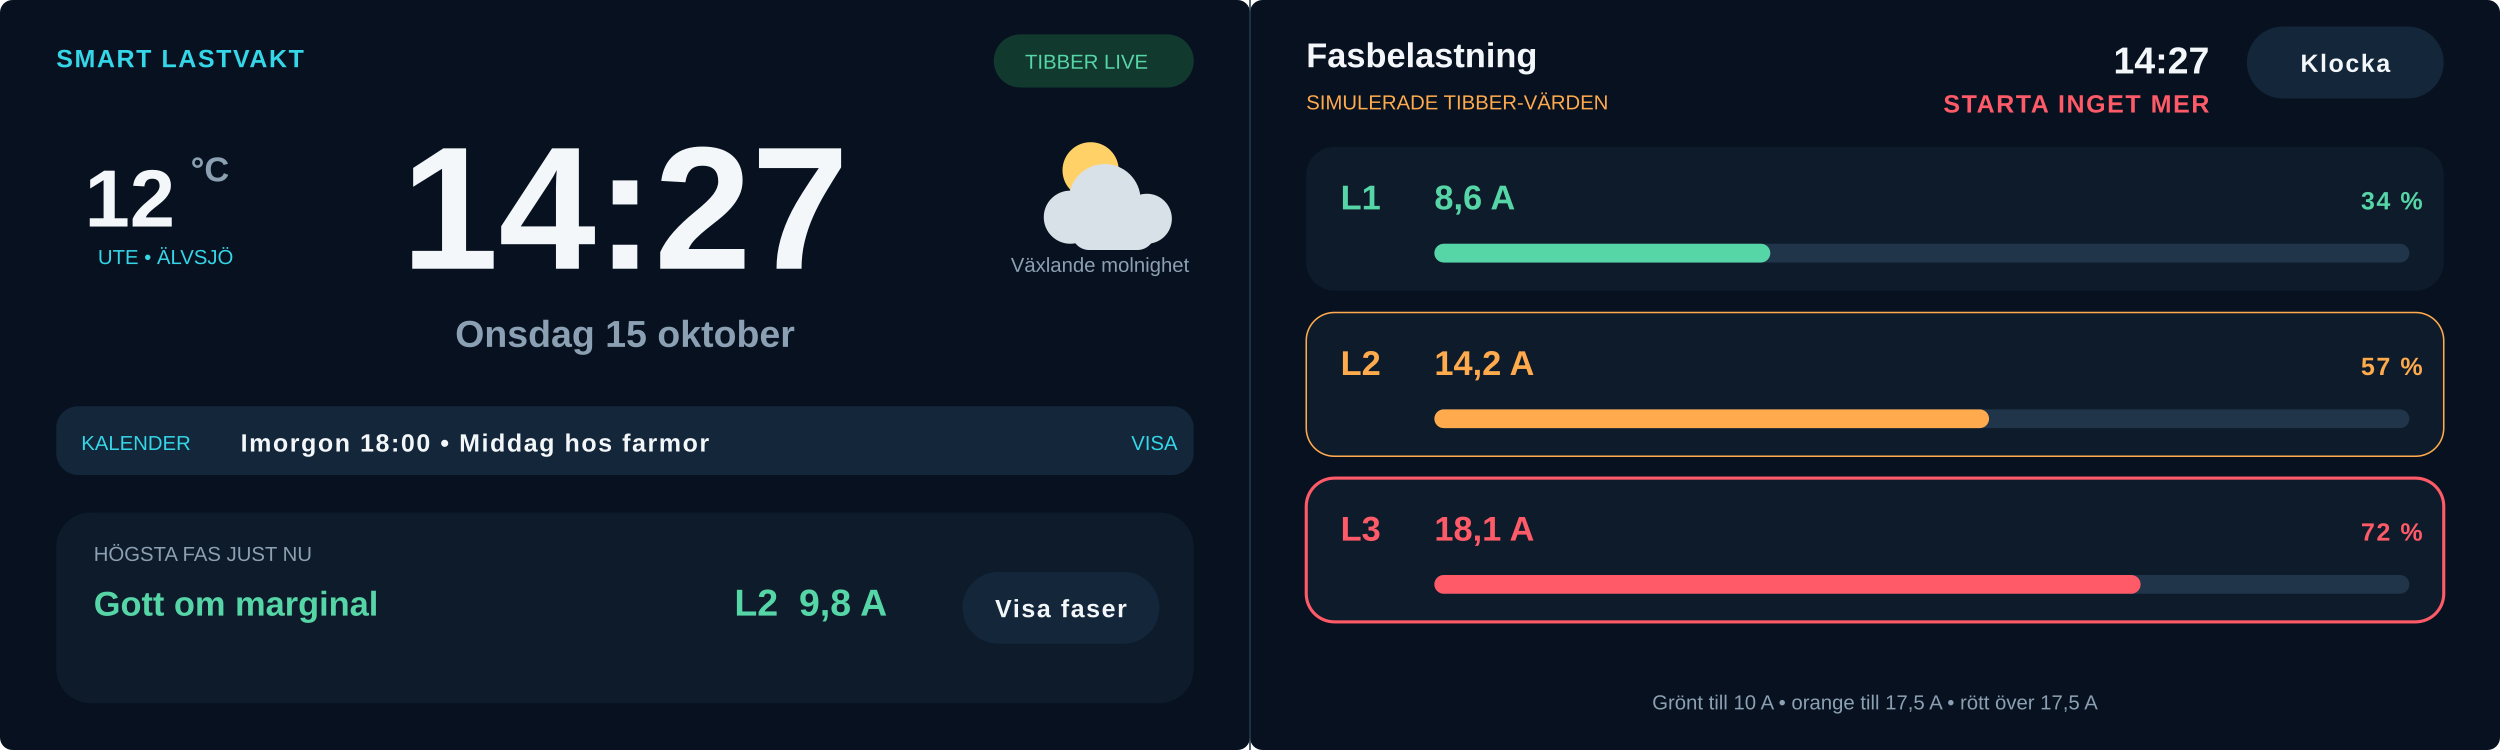
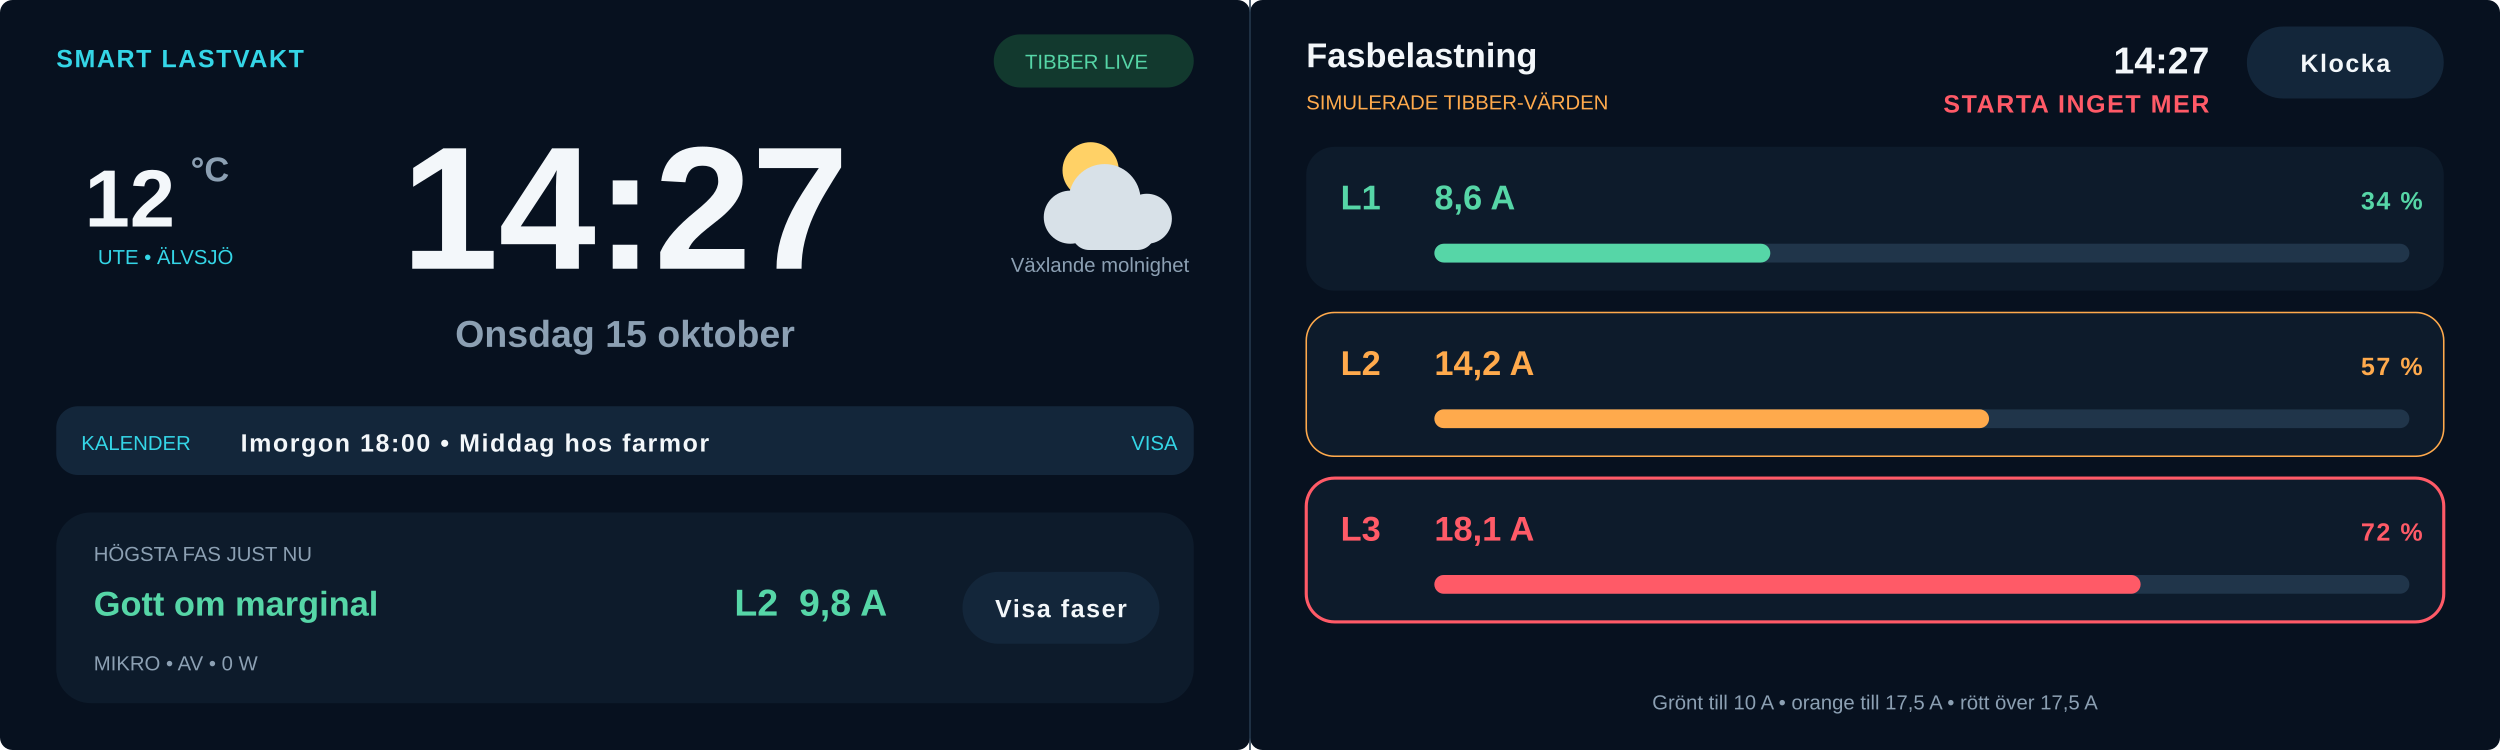
<svg xmlns="http://www.w3.org/2000/svg" width="1600" height="480" viewBox="0 0 1600 480">
  <style>
    .bg{fill:#07111f}.panel{fill:#0d1b2b}.light{fill:#13263a}.white{fill:#f3f7fa}.muted{fill:#8ca0b3}.cyan{fill:#34d6e7}.mint{fill:#56d6a7}.warn{fill:#ffaa4c}.danger{fill:#ff5a67}.label{font:600 16px Arial,sans-serif;letter-spacing:1px}.small{font:500 13px Arial,sans-serif}.medium{font:600 24px Arial,sans-serif}.clock{font:700 112px Arial,sans-serif}.phase{font:700 22px Arial,sans-serif}
  </style>
  <rect class="bg" width="800" height="480" rx="8" />
  <text class="cyan label" x="36" y="43">SMART LASTVAKT</text>
  <rect x="636" y="22" width="128" height="34" rx="17" fill="#12392e" />
  <text class="mint small" x="656" y="44">TIBBER LIVE</text>
  <text class="white clock" x="400" y="172" text-anchor="middle">14:27</text>
  <text class="white" x="112" y="145" text-anchor="end" style="font:700 52px Arial,sans-serif">12</text>
  <text class="muted phase" x="122" y="116">°C</text>
  <text class="cyan small" x="106" y="169" text-anchor="middle">UTE • ÄLVSJÖ</text>
  <g transform="translate(650 82)">
    <circle cx="48" cy="27" r="18" fill="#ffd166" />
    <circle cx="35" cy="57" r="17" fill="#d8e1e8" />
    <circle cx="57" cy="46" r="23" fill="#d8e1e8" />
    <circle cx="84" cy="58" r="16" fill="#d8e1e8" />
    <rect x="36" y="55" width="53" height="23" rx="11" fill="#d8e1e8" />
  </g>
  <text class="muted small" x="704" y="174" text-anchor="middle">Växlande molnighet</text>
  <text class="muted medium" x="400" y="222" text-anchor="middle">Onsdag 15 oktober</text>
  <rect class="light" x="36" y="260" width="728" height="44" rx="14" />
  <text class="cyan small" x="52" y="288">KALENDER</text>
  <text class="white label" x="154" y="289">Imorgon 18:00 • Middag hos farmor</text>
  <text class="cyan small" x="724" y="288">VISA</text>
  <rect class="panel" x="36" y="328" width="728" height="122" rx="22" />
  <text class="muted small" x="60" y="359">HÖGSTA FAS JUST NU</text>
  <text class="mint phase" x="60" y="394">Gott om marginal</text>
+   <text class="muted small" x="60" y="429">MIKRO • AV • 0 W</text>
  <text class="mint medium" x="470" y="394">L2  9,8 A</text>
  <rect class="light" x="616" y="366" width="126" height="46" rx="23" />
  <text class="white label" x="679" y="395" text-anchor="middle">Visa faser</text>
  <rect class="bg" x="800" width="800" height="480" rx="8" />
  <line x1="800" y1="0" x2="800" y2="480" stroke="#24384c" />
  <text class="white phase" x="836" y="43">Fasbelastning</text>
  <text class="warn small" x="836" y="70">SIMULERADE TIBBER-VÄRDEN</text>
  <text class="white medium" x="1414" y="47" text-anchor="end">14:27</text>
  <text class="danger label" x="1414" y="72" text-anchor="end">STARTA INGET MER</text>
  <rect class="light" x="1438" y="17" width="126" height="46" rx="23" />
  <text class="white label" x="1501" y="46" text-anchor="middle">Klocka</text>
  <g transform="translate(836 94)">
    <rect class="panel" width="728" height="92" rx="18" />
    <text class="mint phase" x="22" y="40">L1</text>
    <text class="mint phase" x="82" y="40">8,6 A</text>
    <text class="mint label" x="675" y="40">34 %</text>
    <rect x="82" y="62" width="624" height="12" rx="6" fill="#20354a" />
    <rect x="82" y="62" width="215" height="12" rx="6" class="mint" />
  </g>
  <g transform="translate(836 200)">
    <rect class="panel" width="728" height="92" rx="18" stroke="#ffaa4c" />
    <text class="warn phase" x="22" y="40">L2</text>
    <text class="warn phase" x="82" y="40">14,2 A</text>
    <text class="warn label" x="675" y="40">57 %</text>
    <rect x="82" y="62" width="624" height="12" rx="6" fill="#20354a" />
    <rect x="82" y="62" width="355" height="12" rx="6" class="warn" />
  </g>
  <g transform="translate(836 306)">
    <rect class="panel" width="728" height="92" rx="18" stroke="#ff5a67" stroke-width="2" />
    <text class="danger phase" x="22" y="40">L3</text>
    <text class="danger phase" x="82" y="40">18,1 A</text>
    <text class="danger label" x="675" y="40">72 %</text>
    <rect x="82" y="62" width="624" height="12" rx="6" fill="#20354a" />
    <rect x="82" y="62" width="452" height="12" rx="6" class="danger" />
  </g>
  <text class="muted small" x="1200" y="454" text-anchor="middle">Grönt till 10 A • orange till 17,5 A • rött över 17,5 A</text>
</svg>
